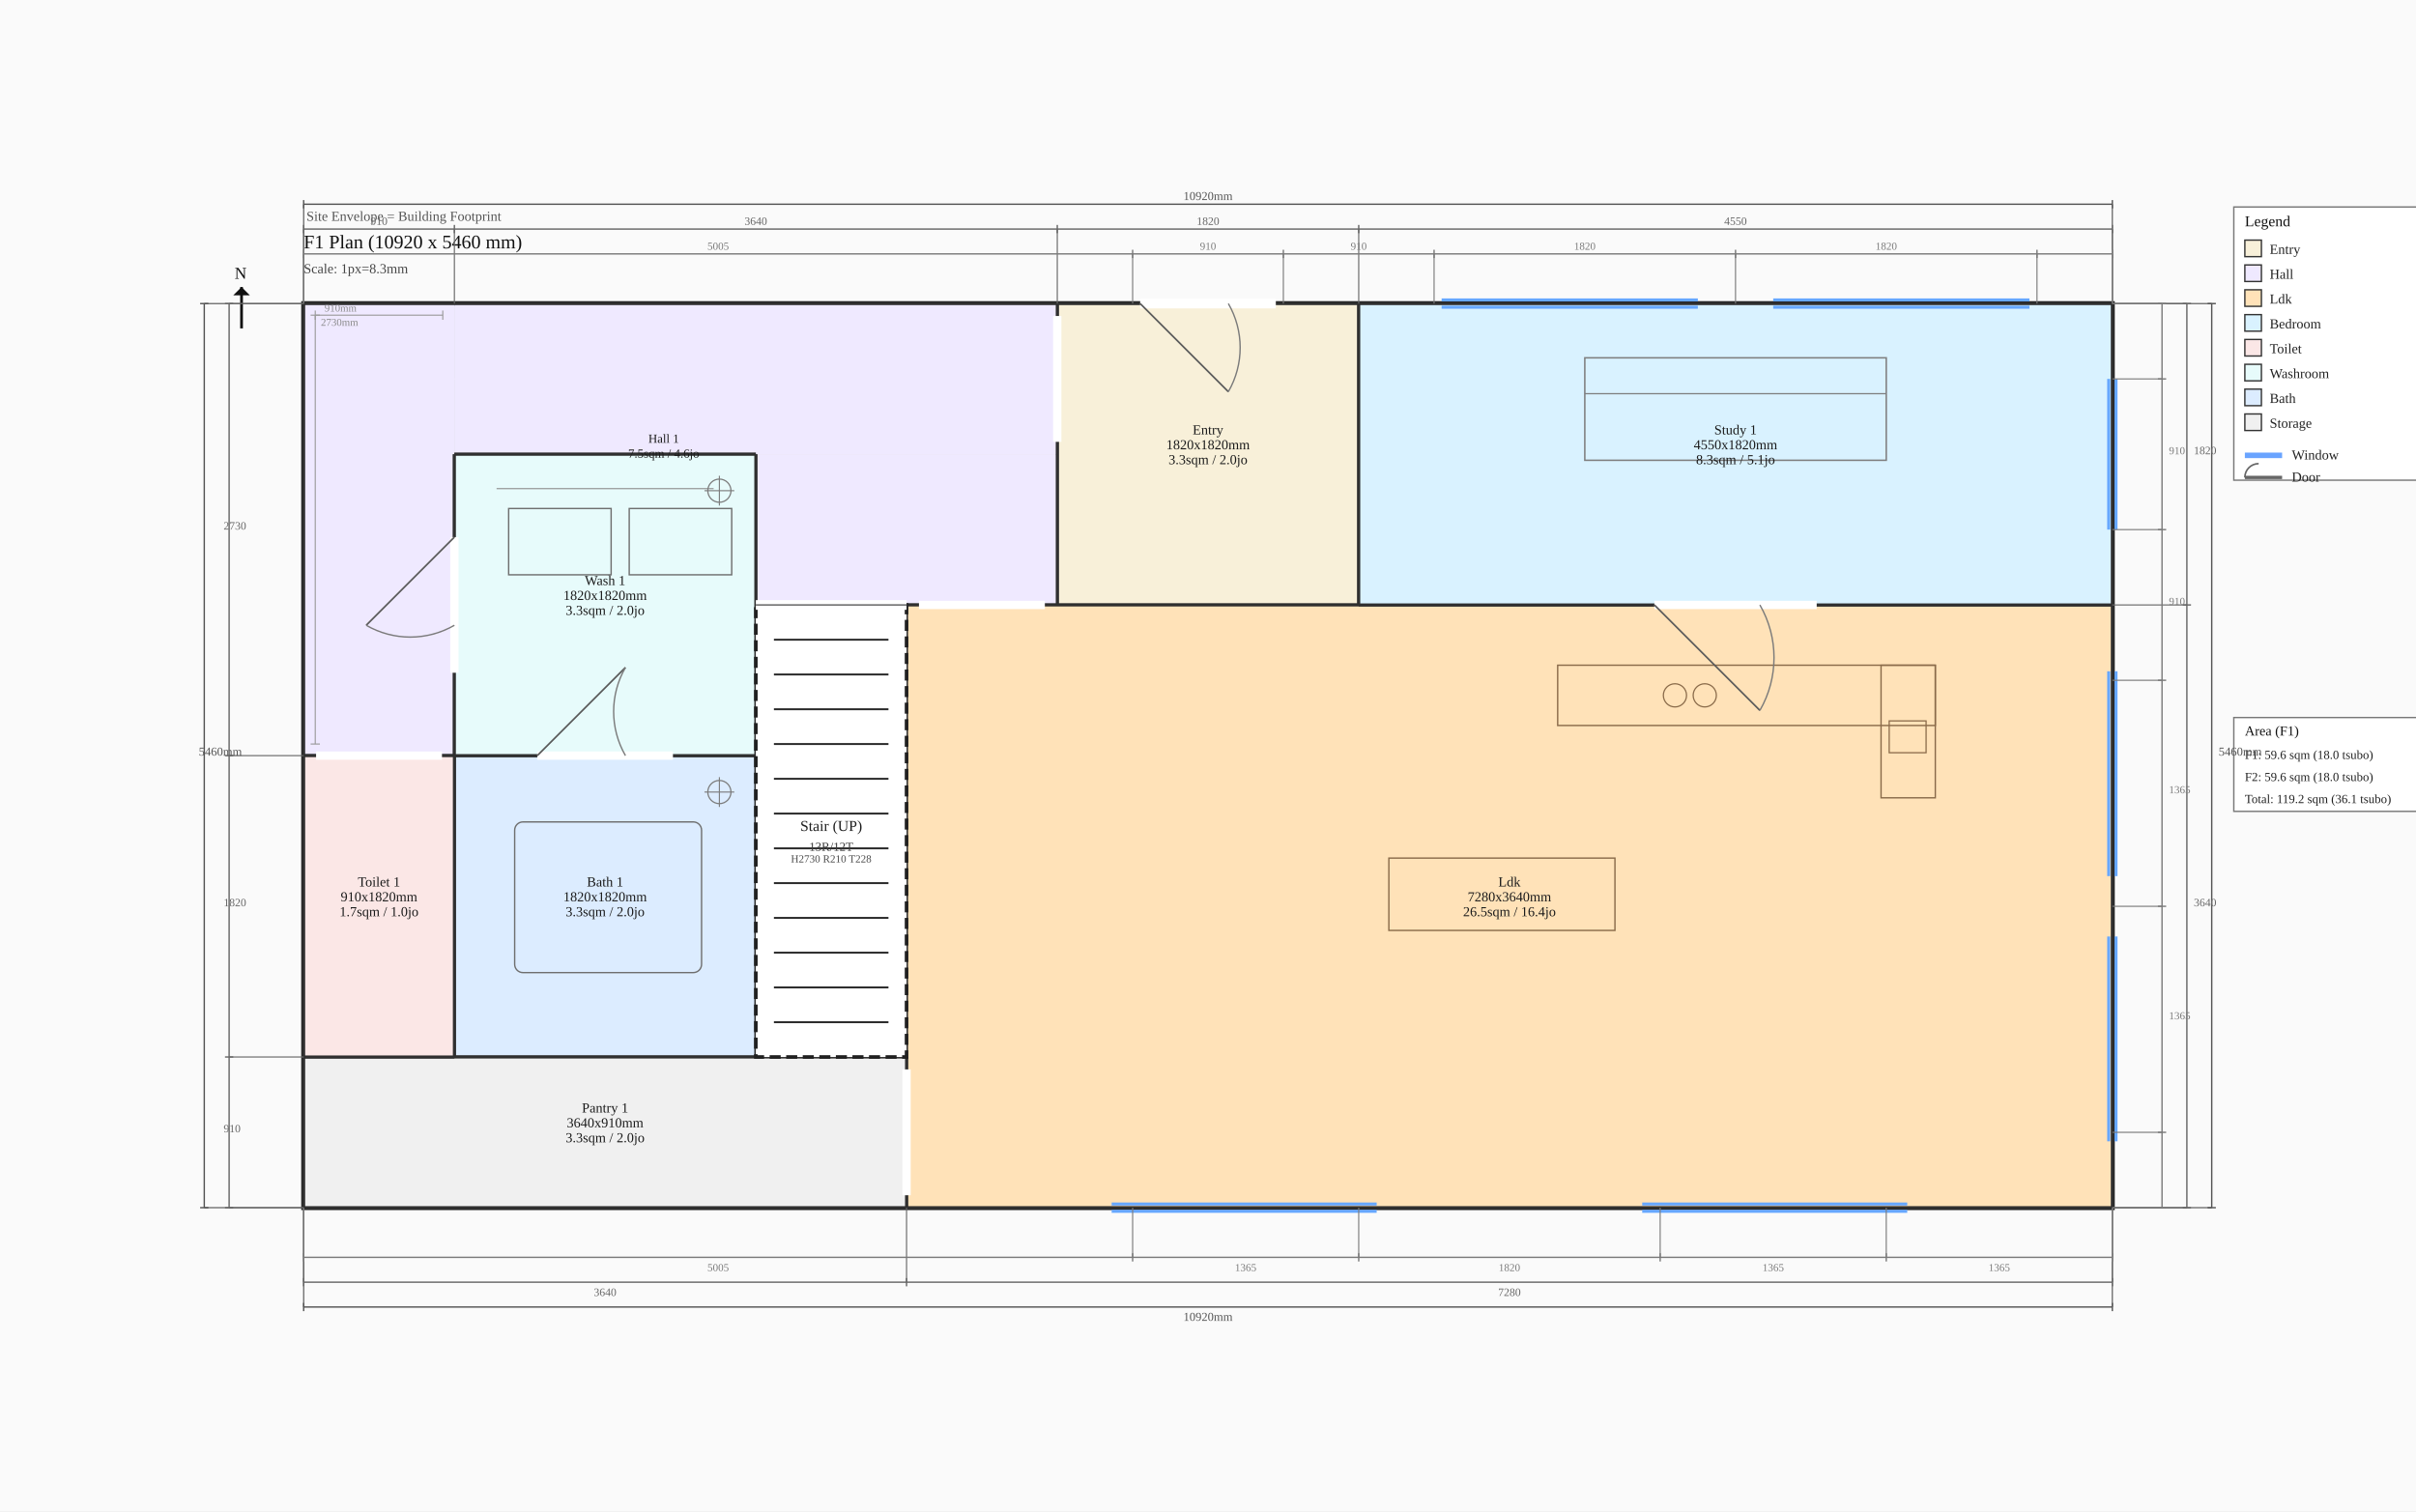
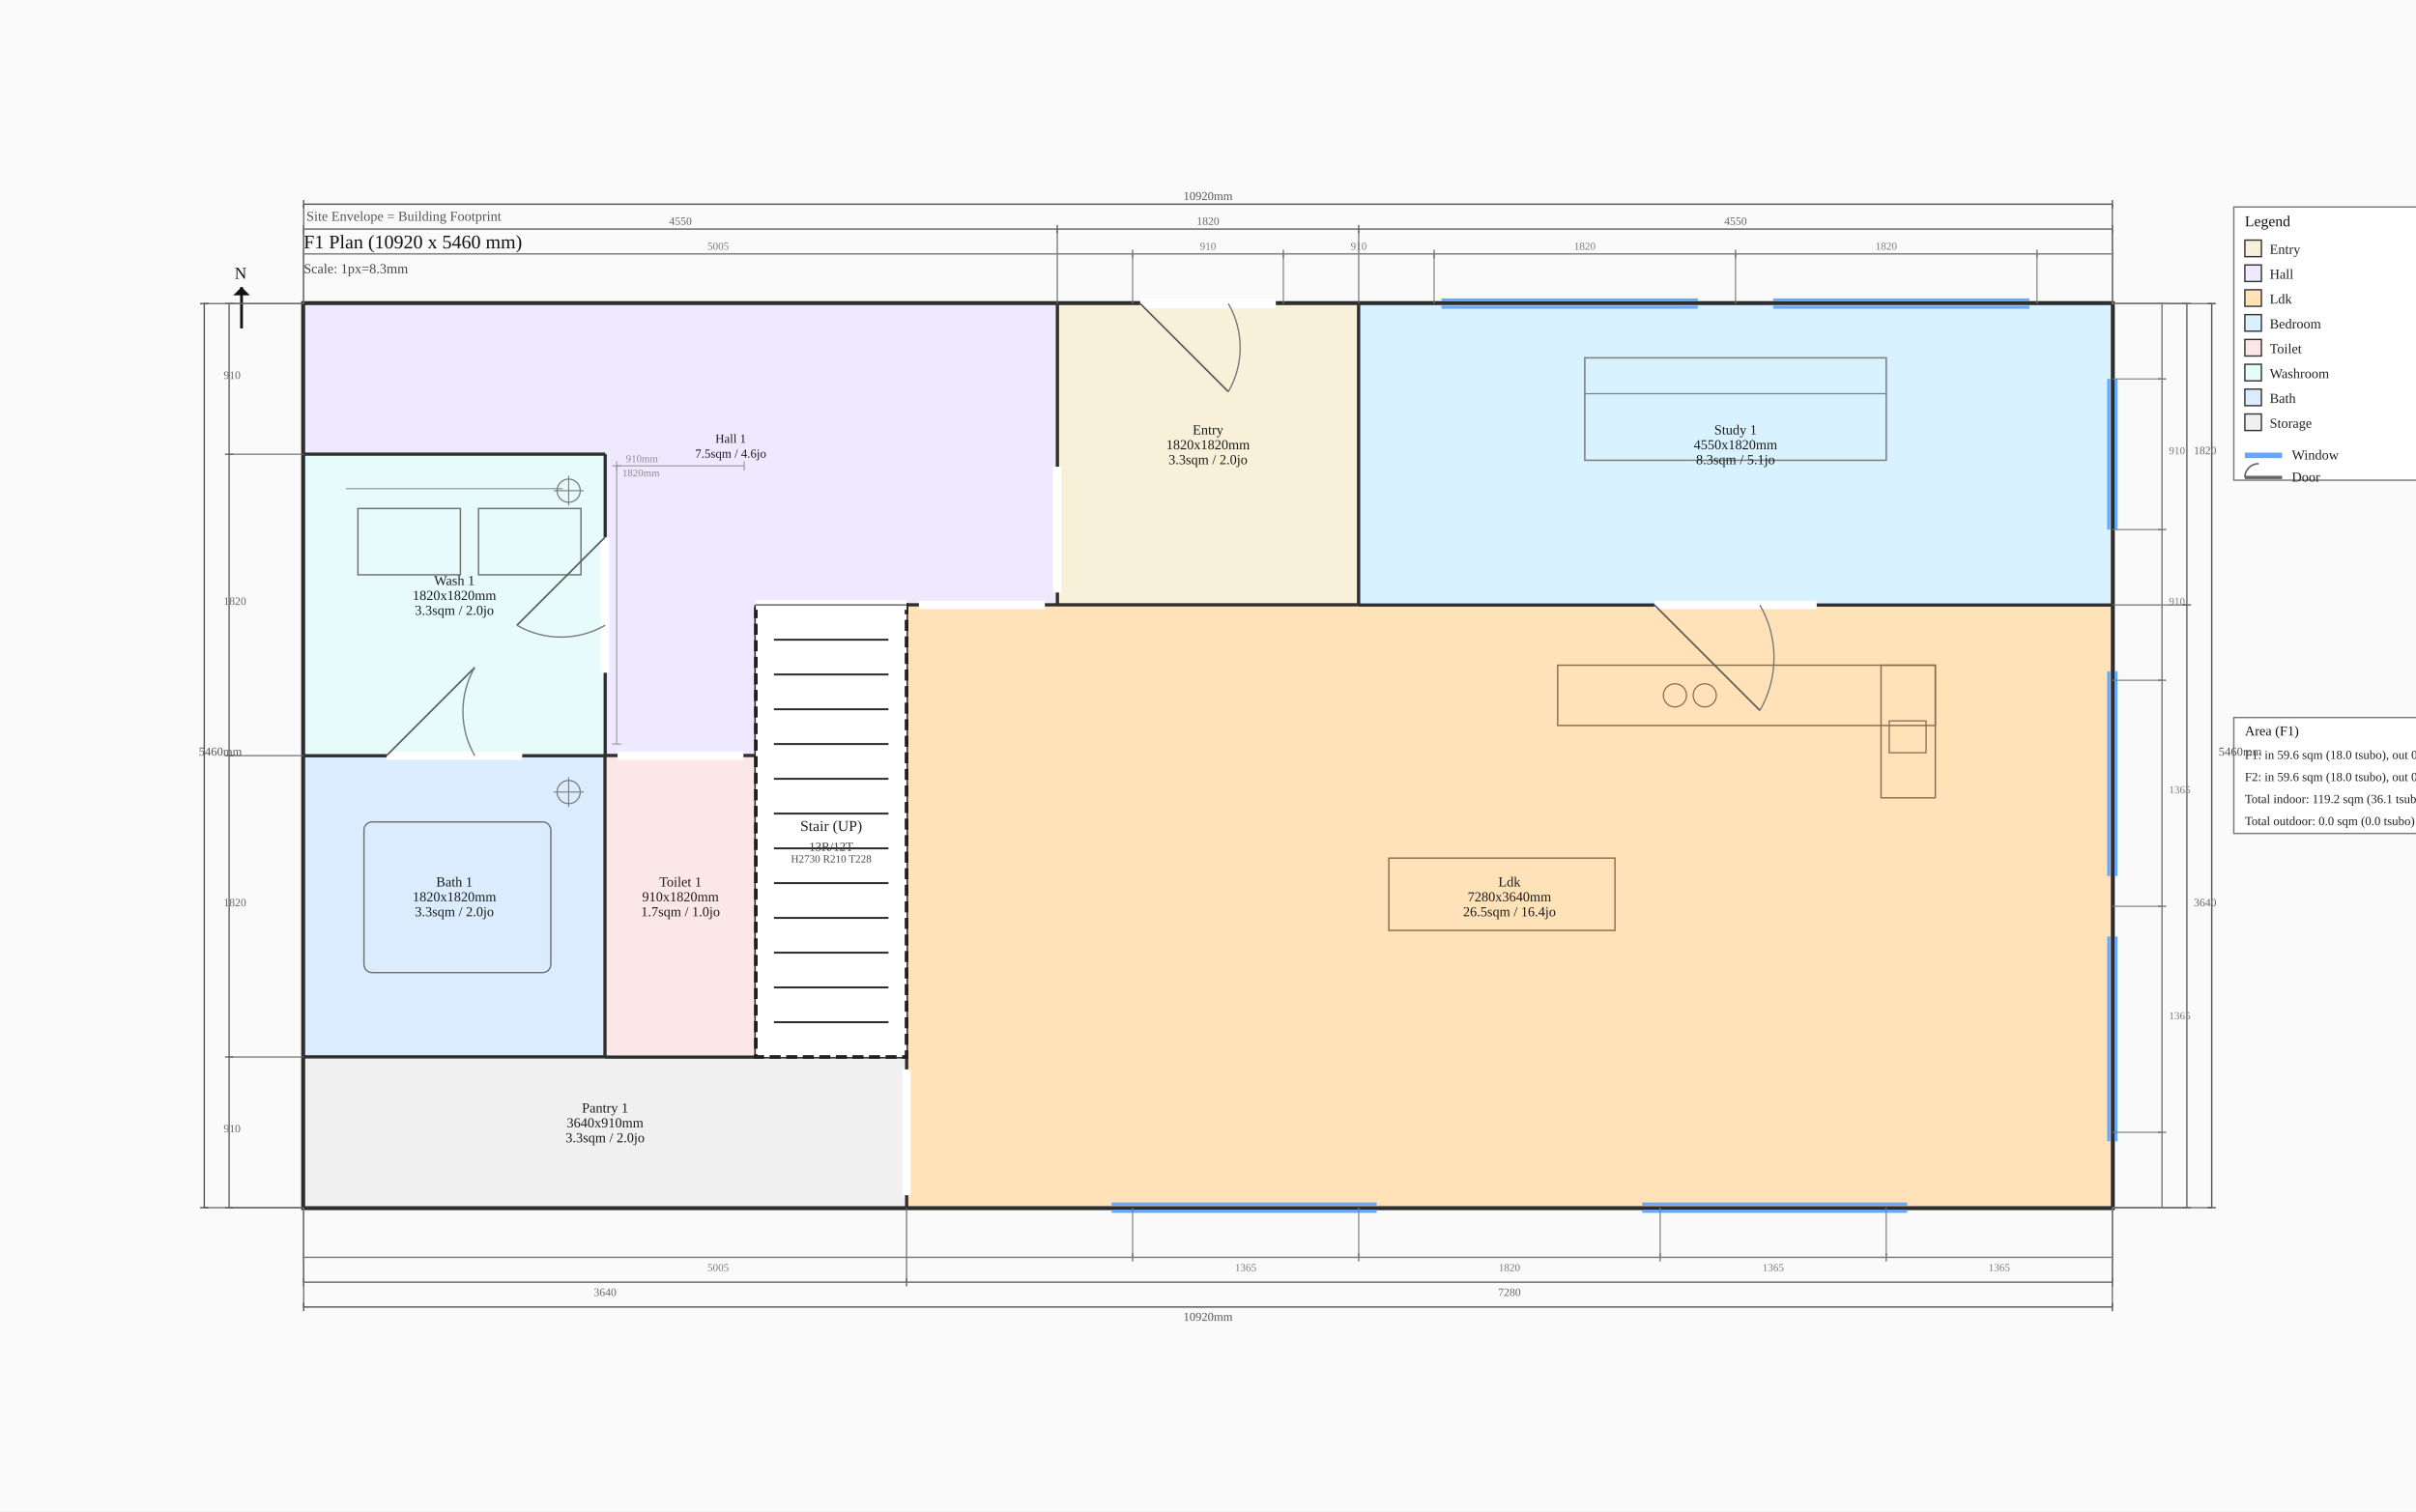
<svg xmlns="http://www.w3.org/2000/svg" baseProfile="tiny" height="1095.2px" version="1.2" width="1750.4px">
  <defs />
  <rect fill="#fafafa" height="1095.2" width="1750.4" x="0" y="0" />
  <line stroke="#ececec" stroke-width="0.7" x1="220.0" x2="220.0" y1="220.0" y2="875.2" />
  <line stroke="#ececec" stroke-width="0.7" x1="274.6" x2="274.6" y1="220.0" y2="875.2" />
  <line stroke="#ececec" stroke-width="0.7" x1="329.2" x2="329.2" y1="220.0" y2="875.2" />
  <line stroke="#ececec" stroke-width="0.7" x1="383.8" x2="383.8" y1="220.0" y2="875.2" />
  <line stroke="#ececec" stroke-width="0.7" x1="438.4" x2="438.4" y1="220.0" y2="875.2" />
  <line stroke="#ececec" stroke-width="0.7" x1="493.0" x2="493.0" y1="220.0" y2="875.2" />
  <line stroke="#ececec" stroke-width="0.7" x1="547.6" x2="547.6" y1="220.0" y2="875.2" />
  <line stroke="#ececec" stroke-width="0.7" x1="602.2" x2="602.2" y1="220.0" y2="875.2" />
  <line stroke="#ececec" stroke-width="0.7" x1="656.8" x2="656.8" y1="220.0" y2="875.2" />
  <line stroke="#ececec" stroke-width="0.7" x1="711.4" x2="711.4" y1="220.0" y2="875.2" />
  <line stroke="#ececec" stroke-width="0.7" x1="766.0" x2="766.0" y1="220.0" y2="875.2" />
  <line stroke="#ececec" stroke-width="0.7" x1="820.6" x2="820.6" y1="220.0" y2="875.2" />
  <line stroke="#ececec" stroke-width="0.7" x1="875.2" x2="875.2" y1="220.0" y2="875.2" />
  <line stroke="#ececec" stroke-width="0.7" x1="929.8" x2="929.8" y1="220.0" y2="875.2" />
  <line stroke="#ececec" stroke-width="0.7" x1="984.4" x2="984.4" y1="220.0" y2="875.2" />
  <line stroke="#ececec" stroke-width="0.7" x1="1039.0" x2="1039.0" y1="220.0" y2="875.2" />
  <line stroke="#ececec" stroke-width="0.7" x1="1093.6" x2="1093.6" y1="220.0" y2="875.2" />
  <line stroke="#ececec" stroke-width="0.7" x1="1148.2" x2="1148.2" y1="220.0" y2="875.2" />
  <line stroke="#ececec" stroke-width="0.7" x1="1202.8" x2="1202.8" y1="220.0" y2="875.2" />
  <line stroke="#ececec" stroke-width="0.7" x1="1257.4" x2="1257.4" y1="220.0" y2="875.2" />
  <line stroke="#ececec" stroke-width="0.7" x1="1312.0" x2="1312.0" y1="220.0" y2="875.2" />
  <line stroke="#ececec" stroke-width="0.7" x1="1366.6" x2="1366.6" y1="220.0" y2="875.2" />
  <line stroke="#ececec" stroke-width="0.7" x1="1421.2" x2="1421.2" y1="220.0" y2="875.2" />
  <line stroke="#ececec" stroke-width="0.7" x1="1475.8" x2="1475.8" y1="220.0" y2="875.2" />
  <line stroke="#ececec" stroke-width="0.7" x1="1530.4" x2="1530.4" y1="220.0" y2="875.2" />
  <line stroke="#d1d1d1" stroke-width="1.1" x1="220.0" x2="220.0" y1="220.0" y2="875.2" />
  <line stroke="#d1d1d1" stroke-width="1.1" x1="329.2" x2="329.2" y1="220.0" y2="875.2" />
  <line stroke="#d1d1d1" stroke-width="1.1" x1="438.4" x2="438.4" y1="220.0" y2="875.2" />
  <line stroke="#d1d1d1" stroke-width="1.1" x1="547.6" x2="547.6" y1="220.0" y2="875.2" />
  <line stroke="#d1d1d1" stroke-width="1.1" x1="656.8" x2="656.8" y1="220.0" y2="875.2" />
  <line stroke="#d1d1d1" stroke-width="1.1" x1="766.0" x2="766.0" y1="220.0" y2="875.2" />
  <line stroke="#d1d1d1" stroke-width="1.1" x1="875.2" x2="875.2" y1="220.0" y2="875.2" />
  <line stroke="#d1d1d1" stroke-width="1.1" x1="984.4" x2="984.4" y1="220.0" y2="875.2" />
  <line stroke="#d1d1d1" stroke-width="1.1" x1="1093.6" x2="1093.6" y1="220.0" y2="875.2" />
  <line stroke="#d1d1d1" stroke-width="1.1" x1="1202.8" x2="1202.8" y1="220.0" y2="875.2" />
  <line stroke="#d1d1d1" stroke-width="1.1" x1="1312.0" x2="1312.0" y1="220.0" y2="875.2" />
  <line stroke="#d1d1d1" stroke-width="1.1" x1="1421.2" x2="1421.2" y1="220.0" y2="875.2" />
  <line stroke="#d1d1d1" stroke-width="1.1" x1="1530.4" x2="1530.4" y1="220.0" y2="875.2" />
  <line stroke="#d1d1d1" stroke-width="1.1" x1="220.0" x2="1530.4" y1="220.0" y2="220.0" />
  <line stroke="#d1d1d1" stroke-width="1.1" x1="220.0" x2="1530.4" y1="329.2" y2="329.2" />
  <line stroke="#d1d1d1" stroke-width="1.1" x1="220.0" x2="1530.4" y1="438.4" y2="438.4" />
  <line stroke="#d1d1d1" stroke-width="1.1" x1="220.0" x2="1530.4" y1="547.6" y2="547.6" />
  <line stroke="#d1d1d1" stroke-width="1.1" x1="220.0" x2="1530.4" y1="656.8" y2="656.8" />
  <line stroke="#d1d1d1" stroke-width="1.1" x1="220.0" x2="1530.4" y1="766.0" y2="766.0" />
  <line stroke="#d1d1d1" stroke-width="1.1" x1="220.0" x2="1530.4" y1="875.2" y2="875.2" />
  <line stroke="#ececec" stroke-width="0.7" x1="220.0" x2="1530.4" y1="220.0" y2="220.0" />
  <line stroke="#ececec" stroke-width="0.7" x1="220.0" x2="1530.4" y1="274.6" y2="274.6" />
  <line stroke="#ececec" stroke-width="0.7" x1="220.0" x2="1530.4" y1="329.2" y2="329.2" />
  <line stroke="#ececec" stroke-width="0.7" x1="220.0" x2="1530.4" y1="383.8" y2="383.8" />
  <line stroke="#ececec" stroke-width="0.7" x1="220.0" x2="1530.4" y1="438.4" y2="438.4" />
  <line stroke="#ececec" stroke-width="0.7" x1="220.0" x2="1530.4" y1="493.0" y2="493.0" />
  <line stroke="#ececec" stroke-width="0.7" x1="220.0" x2="1530.4" y1="547.6" y2="547.6" />
  <line stroke="#ececec" stroke-width="0.7" x1="220.0" x2="1530.4" y1="602.2" y2="602.2" />
  <line stroke="#ececec" stroke-width="0.7" x1="220.0" x2="1530.4" y1="656.8" y2="656.8" />
  <line stroke="#ececec" stroke-width="0.7" x1="220.0" x2="1530.4" y1="711.4" y2="711.4" />
  <line stroke="#ececec" stroke-width="0.7" x1="220.0" x2="1530.4" y1="766.0" y2="766.0" />
  <line stroke="#ececec" stroke-width="0.7" x1="220.0" x2="1530.4" y1="820.6" y2="820.6" />
  <line stroke="#ececec" stroke-width="0.7" x1="220.0" x2="1530.4" y1="875.2" y2="875.2" />
  <rect fill="none" height="655.2" stroke="#6a6a6a" stroke-dasharray="8,4" stroke-width="2" width="1310.4" x="220.0" y="220.0" />
  <rect fill="none" height="655.2" stroke="#1f1f1f" stroke-width="3.5" width="1310.4" x="220.0" y="220.0" />
  <text fill="#555555" font-size="10" x="222.0" y="160.0">Site Envelope = Building Footprint</text>
-   <rect fill="#dcecff" height="218.4" stroke="none" width="218.4" x="329.2" y="547.6" />
-   <line stroke="#2f2f2f" stroke-width="2.2" x1="329.2" x2="547.6" y1="766.0" y2="766.0" />
-   <line stroke="#2f2f2f" stroke-width="2.2" x1="329.2" x2="547.6" y1="547.6" y2="547.6" />
-   <line stroke="#2f2f2f" stroke-width="2.2" x1="547.6" x2="547.6" y1="547.6" y2="766.0" />
-   <line stroke="#2f2f2f" stroke-width="2.2" x1="329.2" x2="329.2" y1="547.6" y2="766.0" />
+   <rect fill="#dcecff" height="218.4" stroke="none" width="218.4" x="220.0" y="547.6" />
+   <line stroke="#2f2f2f" stroke-width="2.2" x1="220.0" x2="438.4" y1="547.6" y2="547.6" />
+   <line stroke="#2f2f2f" stroke-width="2.2" x1="220.0" x2="438.4" y1="766.0" y2="766.0" />
+   <line stroke="#2f2f2f" stroke-width="2.2" x1="220.0" x2="220.0" y1="547.6" y2="766.0" />
+   <line stroke="#2f2f2f" stroke-width="2.2" x1="438.4" x2="438.4" y1="547.6" y2="766.0" />
  <rect fill="#f8f0d9" height="218.4" stroke="none" width="218.4" x="766.0" y="220.0" />
  <line stroke="#2f2f2f" stroke-width="2.2" x1="766.0" x2="984.4" y1="438.4" y2="438.4" />
  <line stroke="#2f2f2f" stroke-width="2.2" x1="766.0" x2="984.4" y1="220.0" y2="220.0" />
  <line stroke="#2f2f2f" stroke-width="2.2" x1="984.4" x2="984.4" y1="220.0" y2="438.4" />
  <line stroke="#2f2f2f" stroke-width="2.2" x1="766.0" x2="766.0" y1="220.0" y2="438.4" />
-   <rect fill="#efe9ff" height="327.6" stroke="none" width="109.2" x="220.0" y="220.0" />
-   <rect fill="#efe9ff" height="109.2" stroke="none" width="436.8" x="329.2" y="220.0" />
+   <rect fill="#efe9ff" height="218.4" stroke="none" width="109.2" x="438.4" y="329.2" />
  <rect fill="#efe9ff" height="109.2" stroke="none" width="218.4" x="547.6" y="329.2" />
+   <rect fill="#efe9ff" height="109.2" stroke="none" width="546.0" x="220.0" y="220.0" />
  <line stroke="#2f2f2f" stroke-width="2.2" x1="547.6" x2="766.0" y1="438.4" y2="438.4" />
  <line stroke="#2f2f2f" stroke-width="2.2" x1="220.0" x2="766.0" y1="220.0" y2="220.0" />
-   <line stroke="#2f2f2f" stroke-width="2.2" x1="220.0" x2="329.2" y1="547.6" y2="547.6" />
-   <line stroke="#2f2f2f" stroke-width="2.2" x1="329.2" x2="547.6" y1="329.2" y2="329.2" />
-   <line stroke="#2f2f2f" stroke-width="2.2" x1="547.6" x2="547.6" y1="329.2" y2="438.4" />
+   <line stroke="#2f2f2f" stroke-width="2.2" x1="438.4" x2="547.6" y1="547.6" y2="547.6" />
+   <line stroke="#2f2f2f" stroke-width="2.2" x1="220.0" x2="438.4" y1="329.2" y2="329.2" />
  <line stroke="#2f2f2f" stroke-width="2.2" x1="766.0" x2="766.0" y1="220.0" y2="438.4" />
-   <line stroke="#2f2f2f" stroke-width="2.2" x1="220.0" x2="220.0" y1="220.0" y2="547.6" />
-   <line stroke="#2f2f2f" stroke-width="2.2" x1="329.2" x2="329.2" y1="329.2" y2="547.6" />
+   <line stroke="#2f2f2f" stroke-width="2.2" x1="438.4" x2="438.4" y1="329.2" y2="547.6" />
+   <line stroke="#2f2f2f" stroke-width="2.2" x1="547.6" x2="547.6" y1="438.4" y2="547.6" />
+   <line stroke="#2f2f2f" stroke-width="2.2" x1="220.0" x2="220.0" y1="220.0" y2="329.2" />
  <rect fill="#ffe2b8" height="436.8" stroke="none" width="873.6" x="656.8" y="438.4" />
  <line stroke="#2f2f2f" stroke-width="2.2" x1="656.8" x2="1530.4" y1="438.4" y2="438.4" />
  <line stroke="#2f2f2f" stroke-width="2.2" x1="656.8" x2="1530.4" y1="875.2" y2="875.2" />
  <line stroke="#2f2f2f" stroke-width="2.2" x1="656.8" x2="656.8" y1="438.4" y2="875.2" />
  <line stroke="#2f2f2f" stroke-width="2.2" x1="1530.4" x2="1530.4" y1="438.4" y2="875.2" />
  <rect fill="#f0f0f0" height="109.2" stroke="none" width="436.8" x="220.0" y="766.0" />
  <line stroke="#2f2f2f" stroke-width="2.2" x1="220.0" x2="656.8" y1="875.2" y2="875.2" />
  <line stroke="#2f2f2f" stroke-width="2.2" x1="220.0" x2="656.8" y1="766.0" y2="766.0" />
  <line stroke="#2f2f2f" stroke-width="2.2" x1="220.0" x2="220.0" y1="766.0" y2="875.2" />
  <line stroke="#2f2f2f" stroke-width="2.2" x1="656.8" x2="656.8" y1="766.0" y2="875.2" />
  <rect fill="#d9f2ff" height="218.4" stroke="none" width="546.0" x="984.4" y="220.0" />
  <line stroke="#2f2f2f" stroke-width="2.2" x1="984.4" x2="1530.4" y1="438.4" y2="438.4" />
  <line stroke="#2f2f2f" stroke-width="2.2" x1="984.4" x2="1530.4" y1="220.0" y2="220.0" />
  <line stroke="#2f2f2f" stroke-width="2.2" x1="984.4" x2="984.4" y1="220.0" y2="438.4" />
  <line stroke="#2f2f2f" stroke-width="2.2" x1="1530.4" x2="1530.4" y1="220.0" y2="438.4" />
-   <rect fill="#fbe7e6" height="218.4" stroke="none" width="109.2" x="220.0" y="547.6" />
-   <line stroke="#2f2f2f" stroke-width="2.2" x1="220.0" x2="329.2" y1="547.6" y2="547.6" />
-   <line stroke="#2f2f2f" stroke-width="2.2" x1="220.0" x2="329.2" y1="766.0" y2="766.0" />
-   <line stroke="#2f2f2f" stroke-width="2.2" x1="220.0" x2="220.0" y1="547.6" y2="766.0" />
-   <line stroke="#2f2f2f" stroke-width="2.2" x1="329.2" x2="329.2" y1="547.6" y2="766.0" />
-   <rect fill="#e7fbfb" height="218.4" stroke="none" width="218.4" x="329.2" y="329.2" />
-   <line stroke="#2f2f2f" stroke-width="2.2" x1="329.2" x2="547.6" y1="329.2" y2="329.2" />
-   <line stroke="#2f2f2f" stroke-width="2.2" x1="329.2" x2="547.6" y1="547.6" y2="547.6" />
-   <line stroke="#2f2f2f" stroke-width="2.2" x1="547.6" x2="547.6" y1="329.2" y2="547.6" />
-   <line stroke="#2f2f2f" stroke-width="2.2" x1="329.2" x2="329.2" y1="329.2" y2="547.6" />
+   <rect fill="#fbe7e6" height="218.4" stroke="none" width="109.2" x="438.4" y="547.6" />
+   <line stroke="#2f2f2f" stroke-width="2.2" x1="438.4" x2="547.6" y1="766.0" y2="766.0" />
+   <line stroke="#2f2f2f" stroke-width="2.2" x1="438.4" x2="547.6" y1="547.6" y2="547.6" />
+   <line stroke="#2f2f2f" stroke-width="2.2" x1="547.6" x2="547.6" y1="547.6" y2="766.0" />
+   <line stroke="#2f2f2f" stroke-width="2.2" x1="438.4" x2="438.4" y1="547.6" y2="766.0" />
+   <rect fill="#e7fbfb" height="218.4" stroke="none" width="218.4" x="220.0" y="329.2" />
+   <line stroke="#2f2f2f" stroke-width="2.2" x1="220.0" x2="438.4" y1="329.2" y2="329.2" />
+   <line stroke="#2f2f2f" stroke-width="2.2" x1="220.0" x2="438.4" y1="547.6" y2="547.6" />
+   <line stroke="#2f2f2f" stroke-width="2.2" x1="438.4" x2="438.4" y1="329.2" y2="547.6" />
+   <line stroke="#2f2f2f" stroke-width="2.2" x1="220.0" x2="220.0" y1="329.2" y2="547.6" />
  <rect fill="none" height="43.68" stroke="#8a6b4a" stroke-width="1.0" width="273.6" x="1128.544" y="482.08" />
  <rect fill="none" height="96.096" stroke="#8a6b4a" stroke-width="1.0" width="39.312" x="1362.832" y="482.08" />
  <circle cx="1213.504" cy="503.92" fill="none" r="8.4" stroke="#8a6b4a" stroke-width="0.9" />
  <circle cx="1235.104" cy="503.92" fill="none" r="8.4" stroke="#8a6b4a" stroke-width="0.9" />
  <rect fill="none" height="23.063" stroke="#8a6b4a" stroke-width="0.9" width="26.732" x="1368.729" y="522.44" />
  <rect fill="none" height="52.416" stroke="#8a6b4a" stroke-width="1.0" width="163.8" x="1006.24" y="621.856" />
  <rect fill="none" height="74.256" stroke="#7f7f7f" stroke-width="1.1" width="218.4" x="1148.2" y="259.312" />
  <line stroke="#7f7f7f" stroke-width="0.9" x1="1148.2" x2="1366.6" y1="285.302" y2="285.302" />
-   <rect fill="none" height="48.048" stroke="#6f6f6f" stroke-width="1.0" width="74.256" x="368.512" y="368.512" />
-   <rect fill="none" height="48.048" stroke="#6f6f6f" stroke-width="1.0" width="74.256" x="455.872" y="368.512" />
-   <line stroke="#8f8f8f" stroke-width="0.8" x1="359.776" x2="517.024" y1="354.112" y2="354.112" />
-   <circle cx="521.2" cy="355.6" fill="none" r="8.4" stroke="#7c7c7c" stroke-width="0.9" />
-   <line stroke="#7c7c7c" stroke-width="0.8" x1="510.4" x2="532.0" y1="355.6" y2="355.6" />
-   <line stroke="#7c7c7c" stroke-width="0.8" x1="521.2" x2="521.2" y1="344.8" y2="366.4" />
-   <rect fill="none" height="109.2" rx="6" ry="6" stroke="#6f6f6f" stroke-width="1.0" width="135.408" x="372.88" y="595.648" />
-   <circle cx="521.2" cy="574.0" fill="none" r="8.4" stroke="#7c7c7c" stroke-width="0.9" />
-   <line stroke="#7c7c7c" stroke-width="0.8" x1="510.4" x2="532.0" y1="574.0" y2="574.0" />
-   <line stroke="#7c7c7c" stroke-width="0.8" x1="521.2" x2="521.2" y1="563.2" y2="584.8" />
+   <rect fill="none" height="48.048" stroke="#6f6f6f" stroke-width="1.0" width="74.256" x="259.312" y="368.512" />
+   <rect fill="none" height="48.048" stroke="#6f6f6f" stroke-width="1.0" width="74.256" x="346.672" y="368.512" />
+   <line stroke="#8f8f8f" stroke-width="0.8" x1="250.576" x2="407.824" y1="354.112" y2="354.112" />
+   <circle cx="412.0" cy="355.6" fill="none" r="8.4" stroke="#7c7c7c" stroke-width="0.9" />
+   <line stroke="#7c7c7c" stroke-width="0.8" x1="401.2" x2="422.8" y1="355.6" y2="355.6" />
+   <line stroke="#7c7c7c" stroke-width="0.8" x1="412.0" x2="412.0" y1="344.8" y2="366.4" />
+   <rect fill="none" height="109.2" rx="6" ry="6" stroke="#6f6f6f" stroke-width="1.0" width="135.408" x="263.68" y="595.648" />
+   <circle cx="412.0" cy="574.0" fill="none" r="8.4" stroke="#7c7c7c" stroke-width="0.9" />
+   <line stroke="#7c7c7c" stroke-width="0.8" x1="401.2" x2="422.8" y1="574.0" y2="574.0" />
+   <line stroke="#7c7c7c" stroke-width="0.8" x1="412.0" x2="412.0" y1="563.2" y2="584.8" />
  <rect fill="#ffffff" height="327.6" stroke="#202020" stroke-dasharray="8,4" stroke-width="2.6" width="109.2" x="547.6" y="438.4" />
  <line stroke="#2a2a2a" stroke-width="1.4" x1="560.704" x2="643.696" y1="463.6" y2="463.6" />
  <line stroke="#2a2a2a" stroke-width="1.4" x1="560.704" x2="643.696" y1="488.8" y2="488.8" />
  <line stroke="#2a2a2a" stroke-width="1.4" x1="560.704" x2="643.696" y1="514.0" y2="514.0" />
  <line stroke="#2a2a2a" stroke-width="1.4" x1="560.704" x2="643.696" y1="539.2" y2="539.2" />
  <line stroke="#2a2a2a" stroke-width="1.4" x1="560.704" x2="643.696" y1="564.4" y2="564.4" />
  <line stroke="#2a2a2a" stroke-width="1.4" x1="560.704" x2="643.696" y1="589.6" y2="589.6" />
  <line stroke="#2a2a2a" stroke-width="1.4" x1="560.704" x2="643.696" y1="614.8" y2="614.8" />
  <line stroke="#2a2a2a" stroke-width="1.4" x1="560.704" x2="643.696" y1="640.0" y2="640.0" />
  <line stroke="#2a2a2a" stroke-width="1.4" x1="560.704" x2="643.696" y1="665.2" y2="665.2" />
  <line stroke="#2a2a2a" stroke-width="1.4" x1="560.704" x2="643.696" y1="690.4" y2="690.4" />
  <line stroke="#2a2a2a" stroke-width="1.4" x1="560.704" x2="643.696" y1="715.6" y2="715.6" />
  <line stroke="#2a2a2a" stroke-width="1.4" x1="560.704" x2="643.696" y1="740.8" y2="740.8" />
  <text fill="#202020" font-size="11" text-anchor="middle" x="602.2" y="602.2">Stair (UP)</text>
  <text fill="#3a3a3a" font-size="9.0" text-anchor="middle" x="602.2" y="616.6">13R/12T</text>
  <text fill="#4a4a4a" font-size="7.8" text-anchor="middle" x="602.2" y="625.0">H2730 R210 T228</text>
  <line stroke="#ffffff" stroke-width="7" x1="547.6" x2="656.8" y1="438.4" y2="438.4" />
  <line stroke="#5e5e5e" stroke-width="1.0" x1="547.6" x2="656.8" y1="438.4" y2="438.4" />
-   <line stroke="#ffffff" stroke-width="6" x1="766.0" x2="766.0" y1="229.0" y2="320.2" />
+   <line stroke="#ffffff" stroke-width="6" x1="766.0" x2="766.0" y1="338.2" y2="429.4" />
  <line stroke="#ffffff" stroke-width="6" x1="665.8" x2="757.0" y1="438.4" y2="438.4" />
-   <line stroke="#ffffff" stroke-width="6" x1="229.0" x2="320.2" y1="547.6" y2="547.6" />
-   <line stroke="#ffffff" stroke-width="6" x1="329.2" x2="329.2" y1="389.26" y2="487.54" />
-   <line stroke="#595959" stroke-width="1.2" x1="329.2" x2="265.318" y1="389.26" y2="453.142" />
-   <path d="M 329.2,453.142 A 63.882,63.882 0 0 1 265.318,453.142" fill="none" stroke="#7a7a7a" stroke-width="1.0" />
-   <line stroke="#ffffff" stroke-width="6" x1="389.26" x2="487.54" y1="547.6" y2="547.6" />
-   <line stroke="#595959" stroke-width="1.2" x1="389.26" x2="453.142" y1="547.6" y2="483.718" />
-   <path d="M 453.142,547.6 A 63.882,63.882 0 0 1 453.142,483.718" fill="none" stroke="#7a7a7a" stroke-width="1.0" />
+   <line stroke="#ffffff" stroke-width="6" x1="447.4" x2="538.6" y1="547.6" y2="547.6" />
+   <line stroke="#ffffff" stroke-width="6" x1="438.4" x2="438.4" y1="389.26" y2="487.54" />
+   <line stroke="#595959" stroke-width="1.2" x1="438.4" x2="374.518" y1="389.26" y2="453.142" />
+   <path d="M 438.4,453.142 A 63.882,63.882 0 0 1 374.518,453.142" fill="none" stroke="#7a7a7a" stroke-width="1.0" />
+   <line stroke="#ffffff" stroke-width="6" x1="280.06" x2="378.34" y1="547.6" y2="547.6" />
+   <line stroke="#595959" stroke-width="1.2" x1="280.06" x2="343.942" y1="547.6" y2="483.718" />
+   <path d="M 343.942,547.6 A 63.882,63.882 0 0 1 343.942,483.718" fill="none" stroke="#7a7a7a" stroke-width="1.0" />
  <line stroke="#ffffff" stroke-width="6" x1="1198.6" x2="1316.2" y1="438.4" y2="438.4" />
  <line stroke="#595959" stroke-width="1.2" x1="1198.6" x2="1275.04" y1="438.4" y2="514.84" />
  <path d="M 1275.04,438.4 A 76.44,76.44 0 0 1 1275.04,514.84" fill="none" stroke="#7a7a7a" stroke-width="1.0" />
  <line stroke="#ffffff" stroke-width="6" x1="656.8" x2="656.8" y1="775.0" y2="866.2" />
  <line stroke="#ffffff" stroke-width="7" x1="826.06" x2="924.34" y1="220.0" y2="220.0" />
  <line stroke="#595959" stroke-width="1.2" x1="826.06" x2="889.942" y1="220.0" y2="283.882" />
  <path d="M 889.942,220.0 A 63.882,63.882 0 0 1 889.942,283.882" fill="none" stroke="#7a7a7a" stroke-width="1.0" />
  <line stroke="#66a7ff" stroke-width="2.2" x1="1527.76" x2="1527.76" y1="486.484" y2="634.924" />
  <line stroke="#66a7ff" stroke-width="2.2" x1="1533.04" x2="1533.04" y1="486.484" y2="634.924" />
  <line stroke="#66a7ff" stroke-width="2.2" x1="1527.76" x2="1527.76" y1="678.676" y2="827.116" />
  <line stroke="#66a7ff" stroke-width="2.2" x1="1533.04" x2="1533.04" y1="678.676" y2="827.116" />
  <line stroke="#66a7ff" stroke-width="2.2" x1="805.408" x2="997.408" y1="872.56" y2="872.56" />
  <line stroke="#66a7ff" stroke-width="2.2" x1="805.408" x2="997.408" y1="877.84" y2="877.84" />
  <line stroke="#66a7ff" stroke-width="2.2" x1="1189.792" x2="1381.792" y1="872.56" y2="872.56" />
  <line stroke="#66a7ff" stroke-width="2.2" x1="1189.792" x2="1381.792" y1="877.84" y2="877.84" />
  <line stroke="#66a7ff" stroke-width="2.2" x1="1527.76" x2="1527.76" y1="274.6" y2="383.8" />
  <line stroke="#66a7ff" stroke-width="2.2" x1="1533.04" x2="1533.04" y1="274.6" y2="383.8" />
  <line stroke="#66a7ff" stroke-width="2.2" x1="1044.46" x2="1230.1" y1="217.36" y2="217.36" />
  <line stroke="#66a7ff" stroke-width="2.2" x1="1044.46" x2="1230.1" y1="222.64" y2="222.64" />
  <line stroke="#66a7ff" stroke-width="2.2" x1="1284.7" x2="1470.34" y1="217.36" y2="217.36" />
  <line stroke="#66a7ff" stroke-width="2.2" x1="1284.7" x2="1470.34" y1="222.64" y2="222.64" />
-   <line stroke="#9a9a9a" stroke-width="0.8" x1="228.4" x2="320.8" y1="228.4" y2="228.4" />
-   <line stroke="#9a9a9a" stroke-width="0.8" x1="228.4" x2="228.4" y1="225.04" y2="231.76" />
-   <line stroke="#9a9a9a" stroke-width="0.8" x1="320.8" x2="320.8" y1="225.04" y2="231.76" />
-   <text fill="#8a8a8a" font-size="7.6" text-anchor="start" x="235.12" y="225.76">910mm</text>
-   <line stroke="#9a9a9a" stroke-width="0.8" x1="228.4" x2="228.4" y1="228.4" y2="539.2" />
-   <line stroke="#9a9a9a" stroke-width="0.8" x1="225.04" x2="231.76" y1="228.4" y2="228.4" />
-   <line stroke="#9a9a9a" stroke-width="0.8" x1="225.04" x2="231.76" y1="539.2" y2="539.2" />
-   <text fill="#8a8a8a" font-size="7.6" text-anchor="start" x="232.48" y="236.08">2730mm</text>
-   <text fill="#1b1b1b" font-size="10" text-anchor="middle" x="438.4" y="642.4">Bath 1</text>
-   <text fill="#1b1b1b" font-size="10" text-anchor="middle" x="438.4" y="653.2">1820x1820mm</text>
-   <text fill="#1b1b1b" font-size="10" text-anchor="middle" x="438.4" y="664.0">3.3sqm / 2.0jo</text>
+   <line stroke="#9a9a9a" stroke-width="0.8" x1="446.8" x2="539.2" y1="337.6" y2="337.6" />
+   <line stroke="#9a9a9a" stroke-width="0.8" x1="446.8" x2="446.8" y1="334.24" y2="340.96" />
+   <line stroke="#9a9a9a" stroke-width="0.8" x1="539.2" x2="539.2" y1="334.24" y2="340.96" />
+   <text fill="#8a8a8a" font-size="7.6" text-anchor="start" x="453.52" y="334.96">910mm</text>
+   <line stroke="#9a9a9a" stroke-width="0.8" x1="446.8" x2="446.8" y1="337.6" y2="539.2" />
+   <line stroke="#9a9a9a" stroke-width="0.8" x1="443.44" x2="450.16" y1="337.6" y2="337.6" />
+   <line stroke="#9a9a9a" stroke-width="0.8" x1="443.44" x2="450.16" y1="539.2" y2="539.2" />
+   <text fill="#8a8a8a" font-size="7.6" text-anchor="start" x="450.88" y="345.28">1820mm</text>
+   <text fill="#1b1b1b" font-size="10" text-anchor="middle" x="329.2" y="642.4">Bath 1</text>
+   <text fill="#1b1b1b" font-size="10" text-anchor="middle" x="329.2" y="653.2">1820x1820mm</text>
+   <text fill="#1b1b1b" font-size="10" text-anchor="middle" x="329.2" y="664.0">3.3sqm / 2.0jo</text>
  <text fill="#1b1b1b" font-size="10" text-anchor="middle" x="875.2" y="314.8">Entry</text>
  <text fill="#1b1b1b" font-size="10" text-anchor="middle" x="875.2" y="325.6">1820x1820mm</text>
  <text fill="#1b1b1b" font-size="10" text-anchor="middle" x="875.2" y="336.4">3.3sqm / 2.0jo</text>
-   <text fill="#1b1b1b" font-size="9" text-anchor="middle" x="480.867" y="320.867">Hall 1</text>
-   <text fill="#1b1b1b" font-size="9" text-anchor="middle" x="480.867" y="331.667">7.5sqm / 4.6jo</text>
+   <text fill="#1b1b1b" font-size="9" text-anchor="middle" x="529.4" y="320.867">Hall 1</text>
+   <text fill="#1b1b1b" font-size="9" text-anchor="middle" x="529.4" y="331.667">7.5sqm / 4.6jo</text>
  <text fill="#1b1b1b" font-size="10" text-anchor="middle" x="1093.6" y="642.4">Ldk</text>
  <text fill="#1b1b1b" font-size="10" text-anchor="middle" x="1093.6" y="653.2">7280x3640mm</text>
  <text fill="#1b1b1b" font-size="10" text-anchor="middle" x="1093.6" y="664.0">26.5sqm / 16.4jo</text>
  <text fill="#1b1b1b" font-size="10" text-anchor="middle" x="438.4" y="806.2">Pantry 1</text>
  <text fill="#1b1b1b" font-size="10" text-anchor="middle" x="438.4" y="817.0">3640x910mm</text>
  <text fill="#1b1b1b" font-size="10" text-anchor="middle" x="438.4" y="827.8">3.3sqm / 2.0jo</text>
  <text fill="#1b1b1b" font-size="10" text-anchor="middle" x="1257.4" y="314.8">Study 1</text>
  <text fill="#1b1b1b" font-size="10" text-anchor="middle" x="1257.4" y="325.6">4550x1820mm</text>
  <text fill="#1b1b1b" font-size="10" text-anchor="middle" x="1257.4" y="336.4">8.3sqm / 5.1jo</text>
-   <text fill="#1b1b1b" font-size="10" text-anchor="middle" x="274.6" y="642.4">Toilet 1</text>
-   <text fill="#1b1b1b" font-size="10" text-anchor="middle" x="274.6" y="653.2">910x1820mm</text>
-   <text fill="#1b1b1b" font-size="10" text-anchor="middle" x="274.6" y="664.0">1.7sqm / 1.0jo</text>
-   <text fill="#1b1b1b" font-size="10" text-anchor="middle" x="438.4" y="424.0">Wash 1</text>
-   <text fill="#1b1b1b" font-size="10" text-anchor="middle" x="438.4" y="434.8">1820x1820mm</text>
-   <text fill="#1b1b1b" font-size="10" text-anchor="middle" x="438.4" y="445.6">3.3sqm / 2.0jo</text>
+   <text fill="#1b1b1b" font-size="10" text-anchor="middle" x="493.0" y="642.4">Toilet 1</text>
+   <text fill="#1b1b1b" font-size="10" text-anchor="middle" x="493.0" y="653.2">910x1820mm</text>
+   <text fill="#1b1b1b" font-size="10" text-anchor="middle" x="493.0" y="664.0">1.7sqm / 1.0jo</text>
+   <text fill="#1b1b1b" font-size="10" text-anchor="middle" x="329.2" y="424.0">Wash 1</text>
+   <text fill="#1b1b1b" font-size="10" text-anchor="middle" x="329.2" y="434.8">1820x1820mm</text>
+   <text fill="#1b1b1b" font-size="10" text-anchor="middle" x="329.2" y="445.6">3.3sqm / 2.0jo</text>
  <text fill="#111111" font-size="14" x="220.0" y="180.0">F1 Plan  (10920 x 5460 mm)</text>
  <text fill="#444444" font-size="10" x="220.0" y="198.0">Scale: 1px=8.3mm</text>
  <rect fill="#ffffff" height="198" stroke="#777777" stroke-width="1" width="170" x="1618.4" y="150.0" />
  <text fill="#111111" font-size="11" x="1626.4" y="164.0">Legend</text>
  <rect fill="#f8f0d9" height="12" stroke="#333333" stroke-width="1" width="12" x="1626.4" y="174.0" />
  <text fill="#222222" font-size="10" x="1644.4" y="184.0">Entry</text>
  <rect fill="#efe9ff" height="12" stroke="#333333" stroke-width="1" width="12" x="1626.4" y="192.0" />
  <text fill="#222222" font-size="10" x="1644.4" y="202.0">Hall</text>
  <rect fill="#ffe2b8" height="12" stroke="#333333" stroke-width="1" width="12" x="1626.4" y="210.0" />
  <text fill="#222222" font-size="10" x="1644.4" y="220.0">Ldk</text>
  <rect fill="#d9f2ff" height="12" stroke="#333333" stroke-width="1" width="12" x="1626.4" y="228.0" />
  <text fill="#222222" font-size="10" x="1644.4" y="238.0">Bedroom</text>
  <rect fill="#fbe7e6" height="12" stroke="#333333" stroke-width="1" width="12" x="1626.4" y="246.0" />
  <text fill="#222222" font-size="10" x="1644.4" y="256.0">Toilet</text>
  <rect fill="#e7fbfb" height="12" stroke="#333333" stroke-width="1" width="12" x="1626.4" y="264.0" />
  <text fill="#222222" font-size="10" x="1644.4" y="274.0">Washroom</text>
  <rect fill="#dcecff" height="12" stroke="#333333" stroke-width="1" width="12" x="1626.4" y="282.0" />
  <text fill="#222222" font-size="10" x="1644.4" y="292.0">Bath</text>
  <rect fill="#f0f0f0" height="12" stroke="#333333" stroke-width="1" width="12" x="1626.4" y="300.0" />
  <text fill="#222222" font-size="10" x="1644.4" y="310.0">Storage</text>
  <line stroke="#6aa4ff" stroke-width="4" x1="1626.4" x2="1653.4" y1="330.0" y2="330.0" />
  <text fill="#222222" font-size="10" x="1660.4" y="333.0">Window</text>
  <line stroke="#666666" stroke-width="2.4" x1="1626.4" x2="1653.4" y1="346.0" y2="346.0" />
  <path d="M 1626.4,346.0 A 10,10 0 0 1 1636.4,336.0" fill="none" stroke="#666666" stroke-width="1.2" />
  <text fill="#222222" font-size="10" x="1660.4" y="349.0">Door</text>
-   <rect fill="#ffffff" height="68" stroke="#777777" stroke-width="1" width="200" x="1618.4" y="520.0" />
+   <rect fill="#ffffff" height="84" stroke="#777777" stroke-width="1" width="200" x="1618.4" y="520.0" />
  <text fill="#111111" font-size="10" x="1626.4" y="533.0">Area (F1)</text>
-   <text fill="#222222" font-size="9" x="1626.4" y="550.0">F1: 59.6 sqm (18.0 tsubo)</text>
-   <text fill="#222222" font-size="9" x="1626.4" y="566.0">F2: 59.6 sqm (18.0 tsubo)</text>
-   <text fill="#222222" font-size="9" x="1626.4" y="582.0">Total: 119.2 sqm (36.1 tsubo)</text>
+   <text fill="#222222" font-size="9" x="1626.4" y="550.0">F1: in 59.6 sqm (18.0 tsubo), out 0.0 sqm (0.0 tsubo)</text>
+   <text fill="#222222" font-size="9" x="1626.4" y="566.0">F2: in 59.6 sqm (18.0 tsubo), out 0.0 sqm (0.0 tsubo)</text>
+   <text fill="#222222" font-size="9" x="1626.4" y="582.0">Total indoor: 119.2 sqm (36.1 tsubo)</text>
+   <text fill="#222222" font-size="9" x="1626.4" y="598.0">Total outdoor: 0.0 sqm (0.0 tsubo)</text>
  <line stroke="#111111" stroke-width="2" x1="175.0" x2="175.0" y1="238.0" y2="208.0" />
  <polygon fill="#111111" points="175.0,208.0 181.0,214.0 169.0,214.0" />
  <text fill="#111111" font-size="12" x="170.0" y="202.0">N</text>
  <line stroke="#545454" stroke-width="1.0" x1="220.0" x2="1530.4" y1="148.0" y2="148.0" />
  <line stroke="#545454" stroke-width="0.8" x1="220.0" x2="220.0" y1="220.0" y2="148.0" />
  <line stroke="#545454" stroke-width="1.0" x1="220.0" x2="220.0" y1="145.0" y2="151.0" />
  <line stroke="#545454" stroke-width="0.8" x1="1530.4" x2="1530.4" y1="220.0" y2="148.0" />
  <line stroke="#545454" stroke-width="1.0" x1="1530.4" x2="1530.4" y1="145.0" y2="151.0" />
  <text fill="#545454" font-size="8.8" text-anchor="middle" x="875.2" y="145.0">10920mm</text>
  <line stroke="#666666" stroke-width="1.0" x1="220.0" x2="1530.4" y1="166.0" y2="166.0" />
  <line stroke="#666666" stroke-width="0.8" x1="220.0" x2="220.0" y1="220.0" y2="166.0" />
  <line stroke="#666666" stroke-width="1.0" x1="220.0" x2="220.0" y1="163.0" y2="169.0" />
-   <line stroke="#666666" stroke-width="0.8" x1="329.2" x2="329.2" y1="220.0" y2="166.0" />
-   <line stroke="#666666" stroke-width="1.0" x1="329.2" x2="329.2" y1="163.0" y2="169.0" />
  <line stroke="#666666" stroke-width="0.8" x1="766.0" x2="766.0" y1="220.0" y2="166.0" />
  <line stroke="#666666" stroke-width="1.0" x1="766.0" x2="766.0" y1="163.0" y2="169.0" />
  <line stroke="#666666" stroke-width="0.8" x1="984.4" x2="984.4" y1="220.0" y2="166.0" />
  <line stroke="#666666" stroke-width="1.0" x1="984.4" x2="984.4" y1="163.0" y2="169.0" />
  <line stroke="#666666" stroke-width="0.8" x1="1530.4" x2="1530.4" y1="220.0" y2="166.0" />
  <line stroke="#666666" stroke-width="1.0" x1="1530.4" x2="1530.4" y1="163.0" y2="169.0" />
-   <text fill="#666666" font-size="8.2" text-anchor="middle" x="274.6" y="163.0">910</text>
-   <text fill="#666666" font-size="8.2" text-anchor="middle" x="547.6" y="163.0">3640</text>
+   <text fill="#666666" font-size="8.2" text-anchor="middle" x="493.0" y="163.0">4550</text>
  <text fill="#666666" font-size="8.2" text-anchor="middle" x="875.2" y="163.0">1820</text>
  <text fill="#666666" font-size="8.2" text-anchor="middle" x="1257.4" y="163.0">4550</text>
  <line stroke="#7a7a7a" stroke-width="1.0" x1="220.0" x2="1530.4" y1="184.0" y2="184.0" />
  <line stroke="#7a7a7a" stroke-width="0.8" x1="220.0" x2="220.0" y1="220.0" y2="184.0" />
  <line stroke="#7a7a7a" stroke-width="1.0" x1="220.0" x2="220.0" y1="181.0" y2="187.0" />
  <line stroke="#7a7a7a" stroke-width="0.8" x1="820.6" x2="820.6" y1="220.0" y2="184.0" />
  <line stroke="#7a7a7a" stroke-width="1.0" x1="820.6" x2="820.6" y1="181.0" y2="187.0" />
  <line stroke="#7a7a7a" stroke-width="0.8" x1="929.8" x2="929.8" y1="220.0" y2="184.0" />
  <line stroke="#7a7a7a" stroke-width="1.0" x1="929.8" x2="929.8" y1="181.0" y2="187.0" />
  <line stroke="#7a7a7a" stroke-width="0.8" x1="1039.0" x2="1039.0" y1="220.0" y2="184.0" />
  <line stroke="#7a7a7a" stroke-width="1.0" x1="1039.0" x2="1039.0" y1="181.0" y2="187.0" />
  <line stroke="#7a7a7a" stroke-width="0.8" x1="1257.4" x2="1257.4" y1="220.0" y2="184.0" />
  <line stroke="#7a7a7a" stroke-width="1.0" x1="1257.4" x2="1257.4" y1="181.0" y2="187.0" />
  <line stroke="#7a7a7a" stroke-width="0.8" x1="1475.8" x2="1475.8" y1="220.0" y2="184.0" />
  <line stroke="#7a7a7a" stroke-width="1.0" x1="1475.8" x2="1475.8" y1="181.0" y2="187.0" />
  <line stroke="#7a7a7a" stroke-width="0.8" x1="1530.4" x2="1530.4" y1="220.0" y2="184.0" />
  <line stroke="#7a7a7a" stroke-width="1.0" x1="1530.4" x2="1530.4" y1="181.0" y2="187.0" />
  <text fill="#7a7a7a" font-size="7.8" text-anchor="middle" x="520.3" y="181.0">5005</text>
  <text fill="#7a7a7a" font-size="7.8" text-anchor="middle" x="875.2" y="181.0">910</text>
  <text fill="#7a7a7a" font-size="7.8" text-anchor="middle" x="984.4" y="181.0">910</text>
  <text fill="#7a7a7a" font-size="7.8" text-anchor="middle" x="1148.2" y="181.0">1820</text>
  <text fill="#7a7a7a" font-size="7.8" text-anchor="middle" x="1366.6" y="181.0">1820</text>
  <line stroke="#545454" stroke-width="1.0" x1="220.0" x2="1530.4" y1="947.2" y2="947.2" />
  <line stroke="#545454" stroke-width="0.8" x1="220.0" x2="220.0" y1="875.2" y2="947.2" />
  <line stroke="#545454" stroke-width="1.0" x1="220.0" x2="220.0" y1="944.2" y2="950.2" />
  <line stroke="#545454" stroke-width="0.8" x1="1530.4" x2="1530.4" y1="875.2" y2="947.2" />
  <line stroke="#545454" stroke-width="1.0" x1="1530.4" x2="1530.4" y1="944.2" y2="950.2" />
  <text fill="#545454" font-size="8.8" text-anchor="middle" x="875.2" y="957.2">10920mm</text>
  <line stroke="#666666" stroke-width="1.0" x1="220.0" x2="1530.4" y1="929.2" y2="929.2" />
  <line stroke="#666666" stroke-width="0.8" x1="220.0" x2="220.0" y1="875.2" y2="929.2" />
  <line stroke="#666666" stroke-width="1.0" x1="220.0" x2="220.0" y1="926.2" y2="932.2" />
  <line stroke="#666666" stroke-width="0.8" x1="656.8" x2="656.8" y1="875.2" y2="929.2" />
  <line stroke="#666666" stroke-width="1.0" x1="656.8" x2="656.8" y1="926.2" y2="932.2" />
  <line stroke="#666666" stroke-width="0.8" x1="1530.4" x2="1530.4" y1="875.2" y2="929.2" />
  <line stroke="#666666" stroke-width="1.0" x1="1530.4" x2="1530.4" y1="926.2" y2="932.2" />
  <text fill="#666666" font-size="8.2" text-anchor="middle" x="438.4" y="939.2">3640</text>
  <text fill="#666666" font-size="8.2" text-anchor="middle" x="1093.6" y="939.2">7280</text>
  <line stroke="#7a7a7a" stroke-width="1.0" x1="220.0" x2="1530.4" y1="911.2" y2="911.2" />
  <line stroke="#7a7a7a" stroke-width="0.8" x1="220.0" x2="220.0" y1="875.2" y2="911.2" />
  <line stroke="#7a7a7a" stroke-width="1.0" x1="220.0" x2="220.0" y1="908.2" y2="914.2" />
  <line stroke="#7a7a7a" stroke-width="0.8" x1="820.6" x2="820.6" y1="875.2" y2="911.2" />
  <line stroke="#7a7a7a" stroke-width="1.0" x1="820.6" x2="820.6" y1="908.2" y2="914.2" />
  <line stroke="#7a7a7a" stroke-width="0.8" x1="984.4" x2="984.4" y1="875.2" y2="911.2" />
  <line stroke="#7a7a7a" stroke-width="1.0" x1="984.4" x2="984.4" y1="908.2" y2="914.2" />
  <line stroke="#7a7a7a" stroke-width="0.8" x1="1202.8" x2="1202.8" y1="875.2" y2="911.2" />
  <line stroke="#7a7a7a" stroke-width="1.0" x1="1202.8" x2="1202.8" y1="908.2" y2="914.2" />
  <line stroke="#7a7a7a" stroke-width="0.8" x1="1366.6" x2="1366.6" y1="875.2" y2="911.2" />
  <line stroke="#7a7a7a" stroke-width="1.0" x1="1366.6" x2="1366.6" y1="908.2" y2="914.2" />
  <line stroke="#7a7a7a" stroke-width="0.8" x1="1530.4" x2="1530.4" y1="875.2" y2="911.2" />
  <line stroke="#7a7a7a" stroke-width="1.0" x1="1530.4" x2="1530.4" y1="908.2" y2="914.2" />
  <text fill="#7a7a7a" font-size="7.8" text-anchor="middle" x="520.3" y="921.2">5005</text>
  <text fill="#7a7a7a" font-size="7.8" text-anchor="middle" x="902.5" y="921.2">1365</text>
  <text fill="#7a7a7a" font-size="7.8" text-anchor="middle" x="1093.6" y="921.2">1820</text>
  <text fill="#7a7a7a" font-size="7.8" text-anchor="middle" x="1284.7" y="921.2">1365</text>
  <text fill="#7a7a7a" font-size="7.8" text-anchor="middle" x="1448.5" y="921.2">1365</text>
  <line stroke="#545454" stroke-width="1.0" x1="148.0" x2="148.0" y1="220.0" y2="875.2" />
  <line stroke="#545454" stroke-width="0.8" x1="220.0" x2="148.0" y1="220.0" y2="220.0" />
  <line stroke="#545454" stroke-width="1.0" x1="145.0" x2="151.0" y1="220.0" y2="220.0" />
  <line stroke="#545454" stroke-width="0.8" x1="220.0" x2="148.0" y1="875.2" y2="875.2" />
  <line stroke="#545454" stroke-width="1.0" x1="145.0" x2="151.0" y1="875.2" y2="875.2" />
  <text fill="#545454" font-size="8.8" x="144.0" y="547.6">5460mm</text>
  <line stroke="#666666" stroke-width="1.0" x1="166.0" x2="166.0" y1="220.0" y2="875.2" />
  <line stroke="#666666" stroke-width="0.8" x1="220.0" x2="166.0" y1="220.0" y2="220.0" />
  <line stroke="#666666" stroke-width="1.0" x1="163.0" x2="169.0" y1="220.0" y2="220.0" />
+   <line stroke="#666666" stroke-width="0.8" x1="220.0" x2="166.0" y1="329.2" y2="329.2" />
+   <line stroke="#666666" stroke-width="1.0" x1="163.0" x2="169.0" y1="329.2" y2="329.2" />
  <line stroke="#666666" stroke-width="0.8" x1="220.0" x2="166.0" y1="547.6" y2="547.6" />
  <line stroke="#666666" stroke-width="1.0" x1="163.0" x2="169.0" y1="547.6" y2="547.6" />
  <line stroke="#666666" stroke-width="0.8" x1="220.0" x2="166.0" y1="766.0" y2="766.0" />
  <line stroke="#666666" stroke-width="1.0" x1="163.0" x2="169.0" y1="766.0" y2="766.0" />
  <line stroke="#666666" stroke-width="0.8" x1="220.0" x2="166.0" y1="875.2" y2="875.2" />
  <line stroke="#666666" stroke-width="1.0" x1="163.0" x2="169.0" y1="875.2" y2="875.2" />
-   <text fill="#666666" font-size="8.2" x="162.0" y="383.8">2730</text>
+   <text fill="#666666" font-size="8.2" x="162.0" y="274.6">910</text>
+   <text fill="#666666" font-size="8.2" x="162.0" y="438.4">1820</text>
  <text fill="#666666" font-size="8.2" x="162.0" y="656.8">1820</text>
  <text fill="#666666" font-size="8.2" x="162.0" y="820.6">910</text>
  <line stroke="#545454" stroke-width="1.0" x1="1602.4" x2="1602.4" y1="220.0" y2="875.2" />
  <line stroke="#545454" stroke-width="0.8" x1="1530.4" x2="1602.4" y1="220.0" y2="220.0" />
  <line stroke="#545454" stroke-width="1.0" x1="1599.4" x2="1605.4" y1="220.0" y2="220.0" />
  <line stroke="#545454" stroke-width="0.8" x1="1530.4" x2="1602.4" y1="875.2" y2="875.2" />
  <line stroke="#545454" stroke-width="1.0" x1="1599.4" x2="1605.4" y1="875.2" y2="875.2" />
  <text fill="#545454" font-size="8.8" x="1607.4" y="547.6">5460mm</text>
  <line stroke="#666666" stroke-width="1.0" x1="1584.4" x2="1584.4" y1="220.0" y2="875.2" />
  <line stroke="#666666" stroke-width="0.8" x1="1530.4" x2="1584.4" y1="220.0" y2="220.0" />
  <line stroke="#666666" stroke-width="1.0" x1="1581.4" x2="1587.4" y1="220.0" y2="220.0" />
  <line stroke="#666666" stroke-width="0.8" x1="1530.4" x2="1584.4" y1="438.4" y2="438.4" />
  <line stroke="#666666" stroke-width="1.0" x1="1581.4" x2="1587.4" y1="438.4" y2="438.4" />
  <line stroke="#666666" stroke-width="0.8" x1="1530.4" x2="1584.4" y1="875.2" y2="875.2" />
  <line stroke="#666666" stroke-width="1.0" x1="1581.4" x2="1587.4" y1="875.2" y2="875.2" />
  <text fill="#666666" font-size="8.2" x="1589.4" y="329.2">1820</text>
  <text fill="#666666" font-size="8.2" x="1589.4" y="656.8">3640</text>
  <line stroke="#7a7a7a" stroke-width="1.0" x1="1566.4" x2="1566.4" y1="220.0" y2="875.2" />
  <line stroke="#7a7a7a" stroke-width="0.8" x1="1530.4" x2="1566.4" y1="220.0" y2="220.0" />
  <line stroke="#7a7a7a" stroke-width="1.0" x1="1563.4" x2="1569.4" y1="220.0" y2="220.0" />
  <line stroke="#7a7a7a" stroke-width="0.8" x1="1530.4" x2="1566.4" y1="274.6" y2="274.6" />
  <line stroke="#7a7a7a" stroke-width="1.0" x1="1563.4" x2="1569.4" y1="274.6" y2="274.6" />
  <line stroke="#7a7a7a" stroke-width="0.8" x1="1530.4" x2="1566.4" y1="383.8" y2="383.8" />
  <line stroke="#7a7a7a" stroke-width="1.0" x1="1563.4" x2="1569.4" y1="383.8" y2="383.8" />
  <line stroke="#7a7a7a" stroke-width="0.8" x1="1530.4" x2="1566.4" y1="493.0" y2="493.0" />
  <line stroke="#7a7a7a" stroke-width="1.0" x1="1563.4" x2="1569.4" y1="493.0" y2="493.0" />
  <line stroke="#7a7a7a" stroke-width="0.8" x1="1530.4" x2="1566.4" y1="656.8" y2="656.8" />
  <line stroke="#7a7a7a" stroke-width="1.0" x1="1563.4" x2="1569.4" y1="656.8" y2="656.8" />
  <line stroke="#7a7a7a" stroke-width="0.8" x1="1530.4" x2="1566.4" y1="820.6" y2="820.6" />
  <line stroke="#7a7a7a" stroke-width="1.0" x1="1563.4" x2="1569.4" y1="820.6" y2="820.6" />
  <line stroke="#7a7a7a" stroke-width="0.8" x1="1530.4" x2="1566.4" y1="875.2" y2="875.2" />
  <line stroke="#7a7a7a" stroke-width="1.0" x1="1563.4" x2="1569.4" y1="875.2" y2="875.2" />
  <text fill="#7a7a7a" font-size="7.8" x="1571.4" y="329.2">910</text>
  <text fill="#7a7a7a" font-size="7.8" x="1571.4" y="438.4">910</text>
  <text fill="#7a7a7a" font-size="7.8" x="1571.4" y="574.9">1365</text>
  <text fill="#7a7a7a" font-size="7.8" x="1571.4" y="738.7">1365</text>
</svg>
